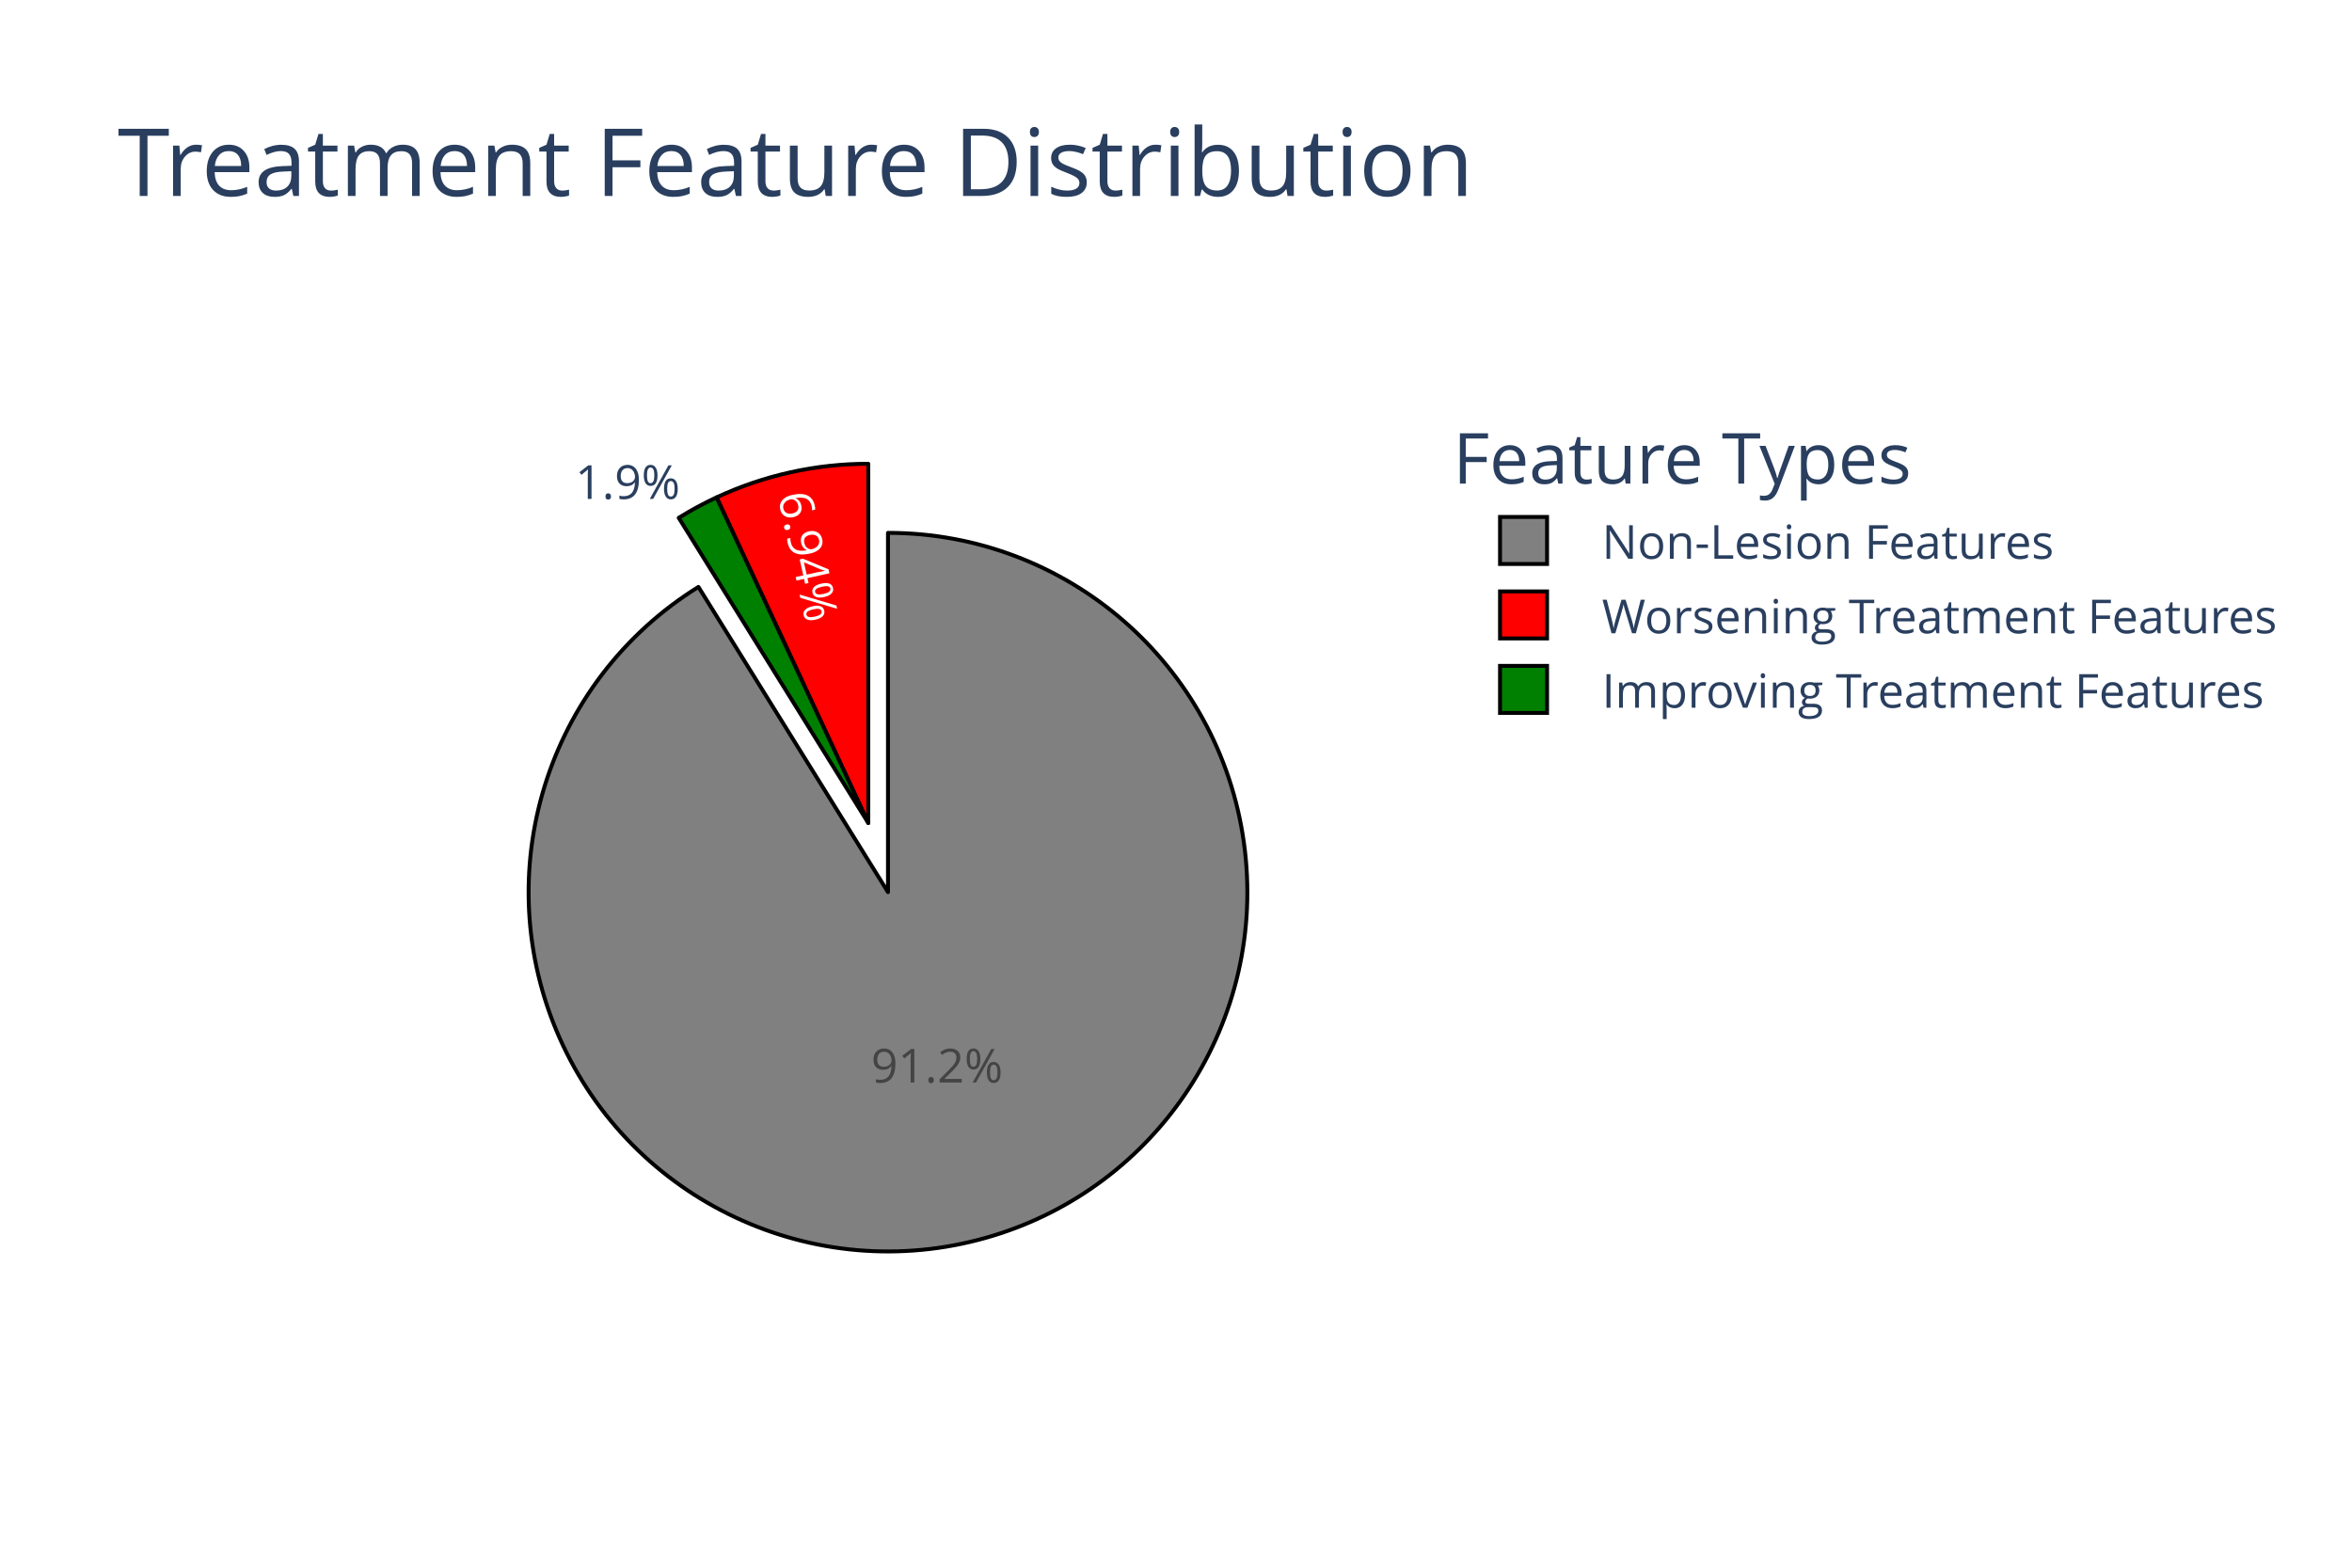
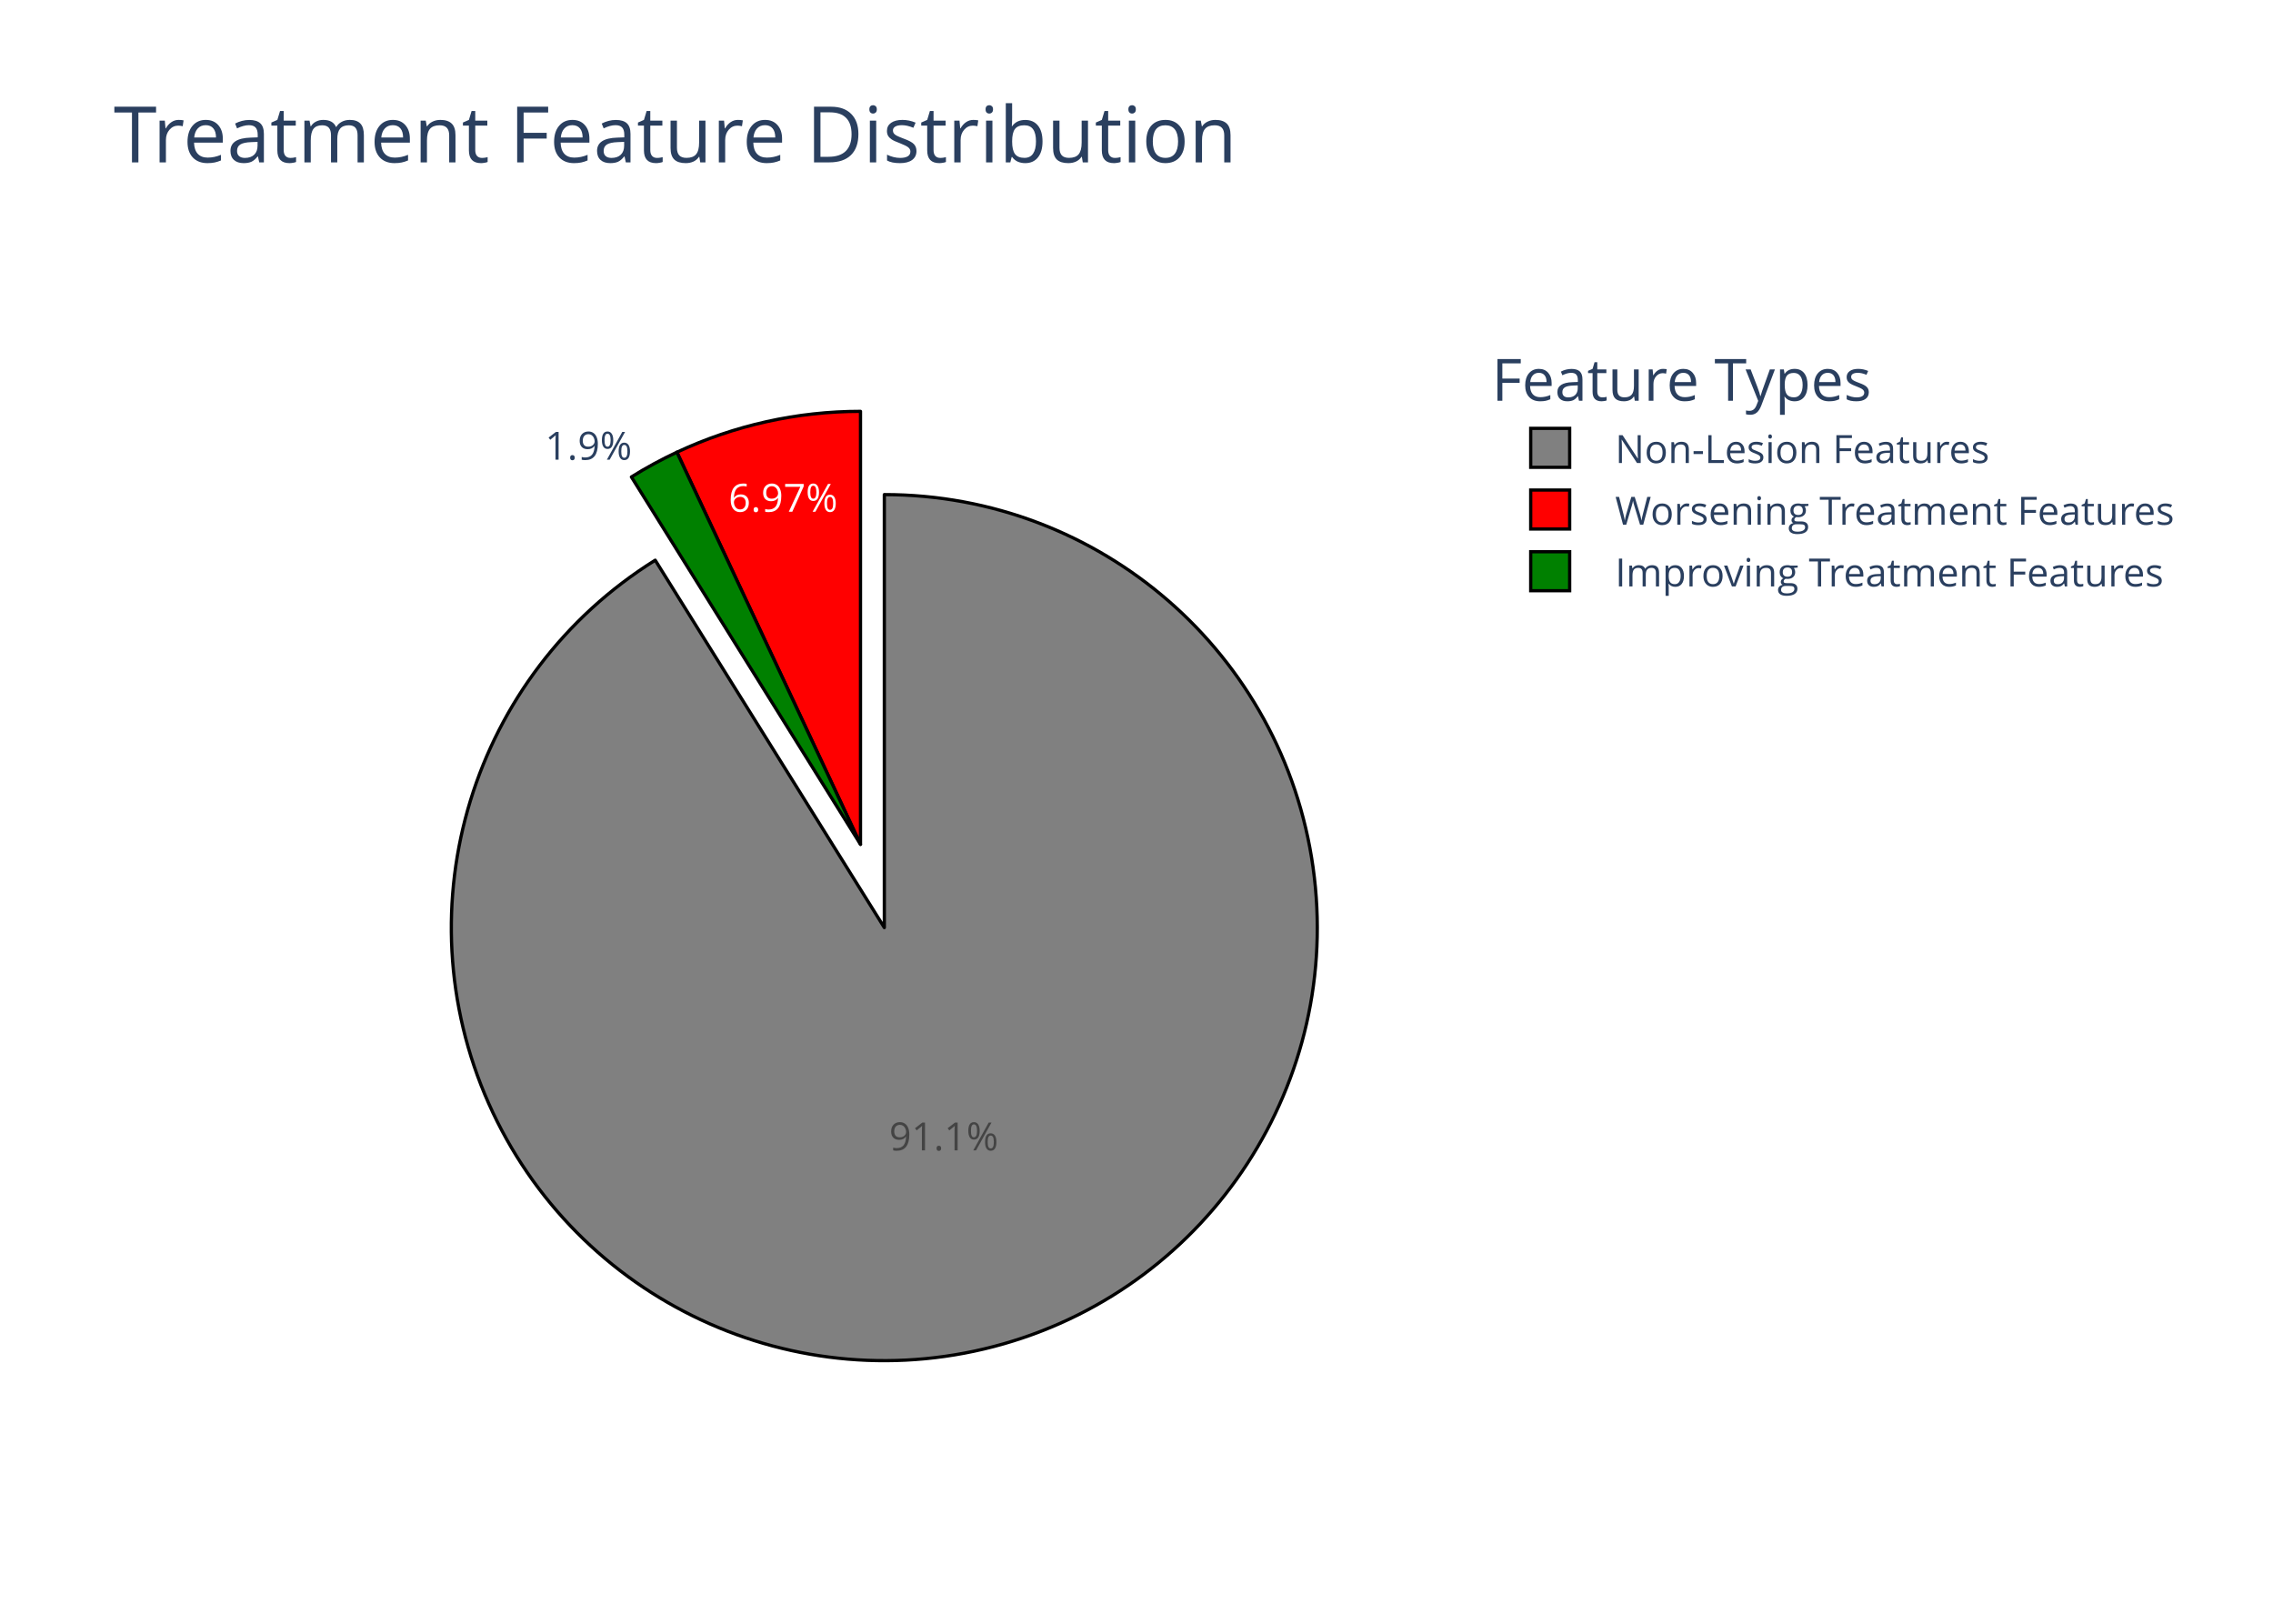
- <svg xmlns="http://www.w3.org/2000/svg" class="main-svg" width="600" height="400" style="" viewBox="0 0 600 400">
-   <rect x="0" y="0" width="600" height="400" style="fill: rgb(255, 255, 255); fill-opacity: 1;" />
-   <defs id="defs-d88509">
+ <svg xmlns="http://www.w3.org/2000/svg" class="main-svg" width="700" height="500" style="" viewBox="0 0 700 500">
+   <rect x="0" y="0" width="700" height="500" style="fill: rgb(255, 255, 255); fill-opacity: 1;" />
+   <defs id="defs-b37be1">
    <g class="clips" />
    <g class="gradients" />
    <g class="patterns" />
  </defs>
  <g class="bglayer" />
  <g class="layer-below">
    <g class="imagelayer" />
    <g class="shapelayer" />
  </g>
  <g class="cartesianlayer" />
  <g class="polarlayer" />
  <g class="smithlayer" />
  <g class="ternarylayer" />
  <g class="geolayer" />
  <g class="funnelarealayer" />
  <g class="pielayer">
    <g class="trace" stroke-linejoin="round" style="opacity: 1;">
      <g class="slice">
-         <path class="surface" d="M226.528,227.63l0,-91.667a91.667,91.667 0 1 1 -48.354,13.791Z" style="pointer-events: none; fill: rgb(128, 128, 128); fill-opacity: 1; stroke-width: 1; stroke: rgb(0, 0, 0); stroke-opacity: 1;" />
+         <path class="surface" d="M272.339,285.637l0,-133.333a133.333,133.333 0 1 1 -70.554,20.197Z" style="pointer-events: none; fill: rgb(128, 128, 128); fill-opacity: 1; stroke-width: 1; stroke: rgb(0, 0, 0); stroke-opacity: 1;" />
        <g class="slicetext">
-           <text data-notex="1" class="slicetext" transform="translate(239.0363,276.2061)" text-anchor="middle" x="0" y="0" style="font-family: 'Open Sans', verdana, arial, sans-serif; font-size: 12px; fill: rgb(68, 68, 68); fill-opacity: 1; white-space: pre;">91.2%</text>
+           <text data-notex="1" class="slicetext" transform="translate(290.6456,354.2294)" text-anchor="middle" x="0" y="0" style="font-family: 'Open Sans', verdana, arial, sans-serif; font-size: 12px; fill: rgb(68, 68, 68); fill-opacity: 1; white-space: pre;">91.1%</text>
        </g>
      </g>
      <g class="slice">
-         <path class="surface" d="M221.5,210l-38.71,-83.092a91.667,91.667 0 0 1 38.71,-8.575Z" style="pointer-events: none; fill: rgb(255, 0, 0); fill-opacity: 1; stroke-width: 1; stroke: rgb(0, 0, 0); stroke-opacity: 1;" />
+         <path class="surface" d="M265,260l-56.546,-120.749a133.333,133.333 0 0 1 56.546,-12.584Z" style="pointer-events: none; fill: rgb(255, 0, 0); fill-opacity: 1; stroke-width: 1; stroke: rgb(0, 0, 0); stroke-opacity: 1;" />
        <g class="slicetext">
-           <text data-notex="1" class="slicetext" transform="translate(202.0131,142.8337)rotate(77.5102)" text-anchor="middle" x="0" y="0" style="font-family: 'Open Sans', verdana, arial, sans-serif; font-size: 12px; fill: rgb(255, 255, 255); fill-opacity: 1; white-space: pre;">6.94%</text>
+           <text data-notex="1" class="slicetext" transform="translate(241.1644,157.5781)" text-anchor="middle" x="0" y="0" style="font-family: 'Open Sans', verdana, arial, sans-serif; font-size: 12px; fill: rgb(255, 255, 255); fill-opacity: 1; white-space: pre;">6.97%</text>
        </g>
      </g>
      <g class="slice">
-         <path class="surface" d="M221.5,210l-48.354,-77.876a91.667,91.667 0 0 1 9.644,-5.216Z" style="pointer-events: none; fill: rgb(0, 128, 0); fill-opacity: 1; stroke-width: 1; stroke: rgb(0, 0, 0); stroke-opacity: 1;" />
+         <path class="surface" d="M265,260l-70.554,-113.137a133.333,133.333 0 0 1 14.008,-7.612Z" style="pointer-events: none; fill: rgb(0, 128, 0); fill-opacity: 1; stroke-width: 1; stroke: rgb(0, 0, 0); stroke-opacity: 1;" />
        <g class="slicetext">
-           <text data-notex="1" class="slicetext" transform="translate(160.1084,127.2956)" text-anchor="middle" x="0" y="0" style="font-family: 'Open Sans', verdana, arial, sans-serif; font-size: 12px; fill: rgb(42, 63, 95); fill-opacity: 1; white-space: pre;">1.9%</text>
+           <text data-notex="1" class="slicetext" transform="translate(181.2365,141.5575)" text-anchor="middle" x="0" y="0" style="font-family: 'Open Sans', verdana, arial, sans-serif; font-size: 12px; fill: rgb(42, 63, 95); fill-opacity: 1; white-space: pre;">1.9%</text>
        </g>
      </g>
    </g>
  </g>
  <g class="iciclelayer" />
  <g class="treemaplayer" />
  <g class="sunburstlayer" />
  <g class="glimages" />
-   <defs id="topdefs-d88509">
+   <defs id="topdefs-b37be1">
    <g class="clips" />
-     <clipPath id="legendd88509">
-       <rect width="219" height="91" x="0" y="0" />
+     <clipPath id="legendb37be1">
+       <rect width="231" height="91" x="0" y="0" />
    </clipPath>
  </defs>
  <g class="layer-above">
    <g class="imagelayer" />
    <g class="shapelayer" />
  </g>
  <g class="infolayer">
-     <g class="legend" pointer-events="all" transform="translate(368.66,100)">
-       <rect class="bg" shape-rendering="crispEdges" style="stroke: rgb(68, 68, 68); stroke-opacity: 1; fill: rgb(255, 255, 255); fill-opacity: 1; stroke-width: 0px;" width="219" height="91" x="0" y="0" />
-       <g class="scrollbox" transform="" clip-path="url(#legendd88509)">
+     <g class="legend" pointer-events="all" transform="translate(457.4,100)">
+       <rect class="bg" shape-rendering="crispEdges" style="stroke: rgb(68, 68, 68); stroke-opacity: 1; fill: rgb(255, 255, 255); fill-opacity: 1; stroke-width: 0px;" width="231" height="91" x="0" y="0" />
+       <g class="scrollbox" transform="" clip-path="url(#legendb37be1)">
        <text class="legendtitletext" text-anchor="start" x="2" y="23.4" style="font-family: 'Open Sans', verdana, arial, sans-serif; font-size: 18px; fill: rgb(42, 63, 95); fill-opacity: 1; white-space: pre;">Feature Types</text>
        <g class="groups">
          <g class="traces" transform="translate(0,37.9)" style="opacity: 1;">
            <text class="legendtext" text-anchor="start" x="40" y="4.68" style="font-family: 'Open Sans', verdana, arial, sans-serif; font-size: 12px; fill: rgb(42, 63, 95); fill-opacity: 1; white-space: pre;">Non-Lesion Features</text>
            <g class="layers" style="opacity: 1;">
              <g class="legendfill" />
              <g class="legendlines" />
              <g class="legendsymbols">
                <g class="legendpoints">
                  <path class="legendpie" d="M6,6H-6V-6H6Z" transform="translate(20,0)" style="fill: rgb(128, 128, 128); fill-opacity: 1; stroke-width: 1; stroke: rgb(0, 0, 0); stroke-opacity: 1;" />
                </g>
              </g>
            </g>
-             <rect class="legendtoggle" x="0" y="-9.5" width="213.797" height="19" style="fill: rgb(0, 0, 0); fill-opacity: 0;" />
+             <rect class="legendtoggle" x="0" y="-9.5" width="225.6" height="19" style="fill: rgb(0, 0, 0); fill-opacity: 0;" />
          </g>
          <g class="traces" transform="translate(0,56.9)" style="opacity: 1;">
            <text class="legendtext" text-anchor="start" x="40" y="4.68" style="font-family: 'Open Sans', verdana, arial, sans-serif; font-size: 12px; fill: rgb(42, 63, 95); fill-opacity: 1; white-space: pre;">Worsening Treatment Features</text>
            <g class="layers" style="opacity: 1;">
              <g class="legendfill" />
              <g class="legendlines" />
              <g class="legendsymbols">
                <g class="legendpoints">
                  <path class="legendpie" d="M6,6H-6V-6H6Z" transform="translate(20,0)" style="fill: rgb(255, 0, 0); fill-opacity: 1; stroke-width: 1; stroke: rgb(0, 0, 0); stroke-opacity: 1;" />
                </g>
              </g>
            </g>
-             <rect class="legendtoggle" x="0" y="-9.5" width="213.797" height="19" style="fill: rgb(0, 0, 0); fill-opacity: 0;" />
+             <rect class="legendtoggle" x="0" y="-9.5" width="225.6" height="19" style="fill: rgb(0, 0, 0); fill-opacity: 0;" />
          </g>
          <g class="traces" transform="translate(0,75.9)" style="opacity: 1;">
            <text class="legendtext" text-anchor="start" x="40" y="4.68" style="font-family: 'Open Sans', verdana, arial, sans-serif; font-size: 12px; fill: rgb(42, 63, 95); fill-opacity: 1; white-space: pre;">Improving Treatment Features</text>
            <g class="layers" style="opacity: 1;">
              <g class="legendfill" />
              <g class="legendlines" />
              <g class="legendsymbols">
                <g class="legendpoints">
                  <path class="legendpie" d="M6,6H-6V-6H6Z" transform="translate(20,0)" style="fill: rgb(0, 128, 0); fill-opacity: 1; stroke-width: 1; stroke: rgb(0, 0, 0); stroke-opacity: 1;" />
                </g>
              </g>
            </g>
-             <rect class="legendtoggle" x="0" y="-9.5" width="213.797" height="19" style="fill: rgb(0, 0, 0); fill-opacity: 0;" />
+             <rect class="legendtoggle" x="0" y="-9.5" width="225.6" height="19" style="fill: rgb(0, 0, 0); fill-opacity: 0;" />
          </g>
        </g>
      </g>
      <rect class="scrollbar" rx="20" ry="3" width="0" height="0" style="fill: rgb(128, 139, 164); fill-opacity: 1;" x="0" y="0" />
    </g>
    <g class="g-gtitle">
-       <text class="gtitle" x="30" y="50" text-anchor="start" dy="0em" style="opacity: 1; font-family: 'Open Sans', verdana, arial, sans-serif; font-size: 24px; fill: rgb(42, 63, 95); fill-opacity: 1; white-space: pre;">Treatment Feature Distribution</text>
+       <text class="gtitle" x="35" y="50" text-anchor="start" dy="0em" style="opacity: 1; font-family: 'Open Sans', verdana, arial, sans-serif; font-size: 24px; fill: rgb(42, 63, 95); fill-opacity: 1; white-space: pre;">Treatment Feature Distribution</text>
    </g>
  </g>
</svg>
